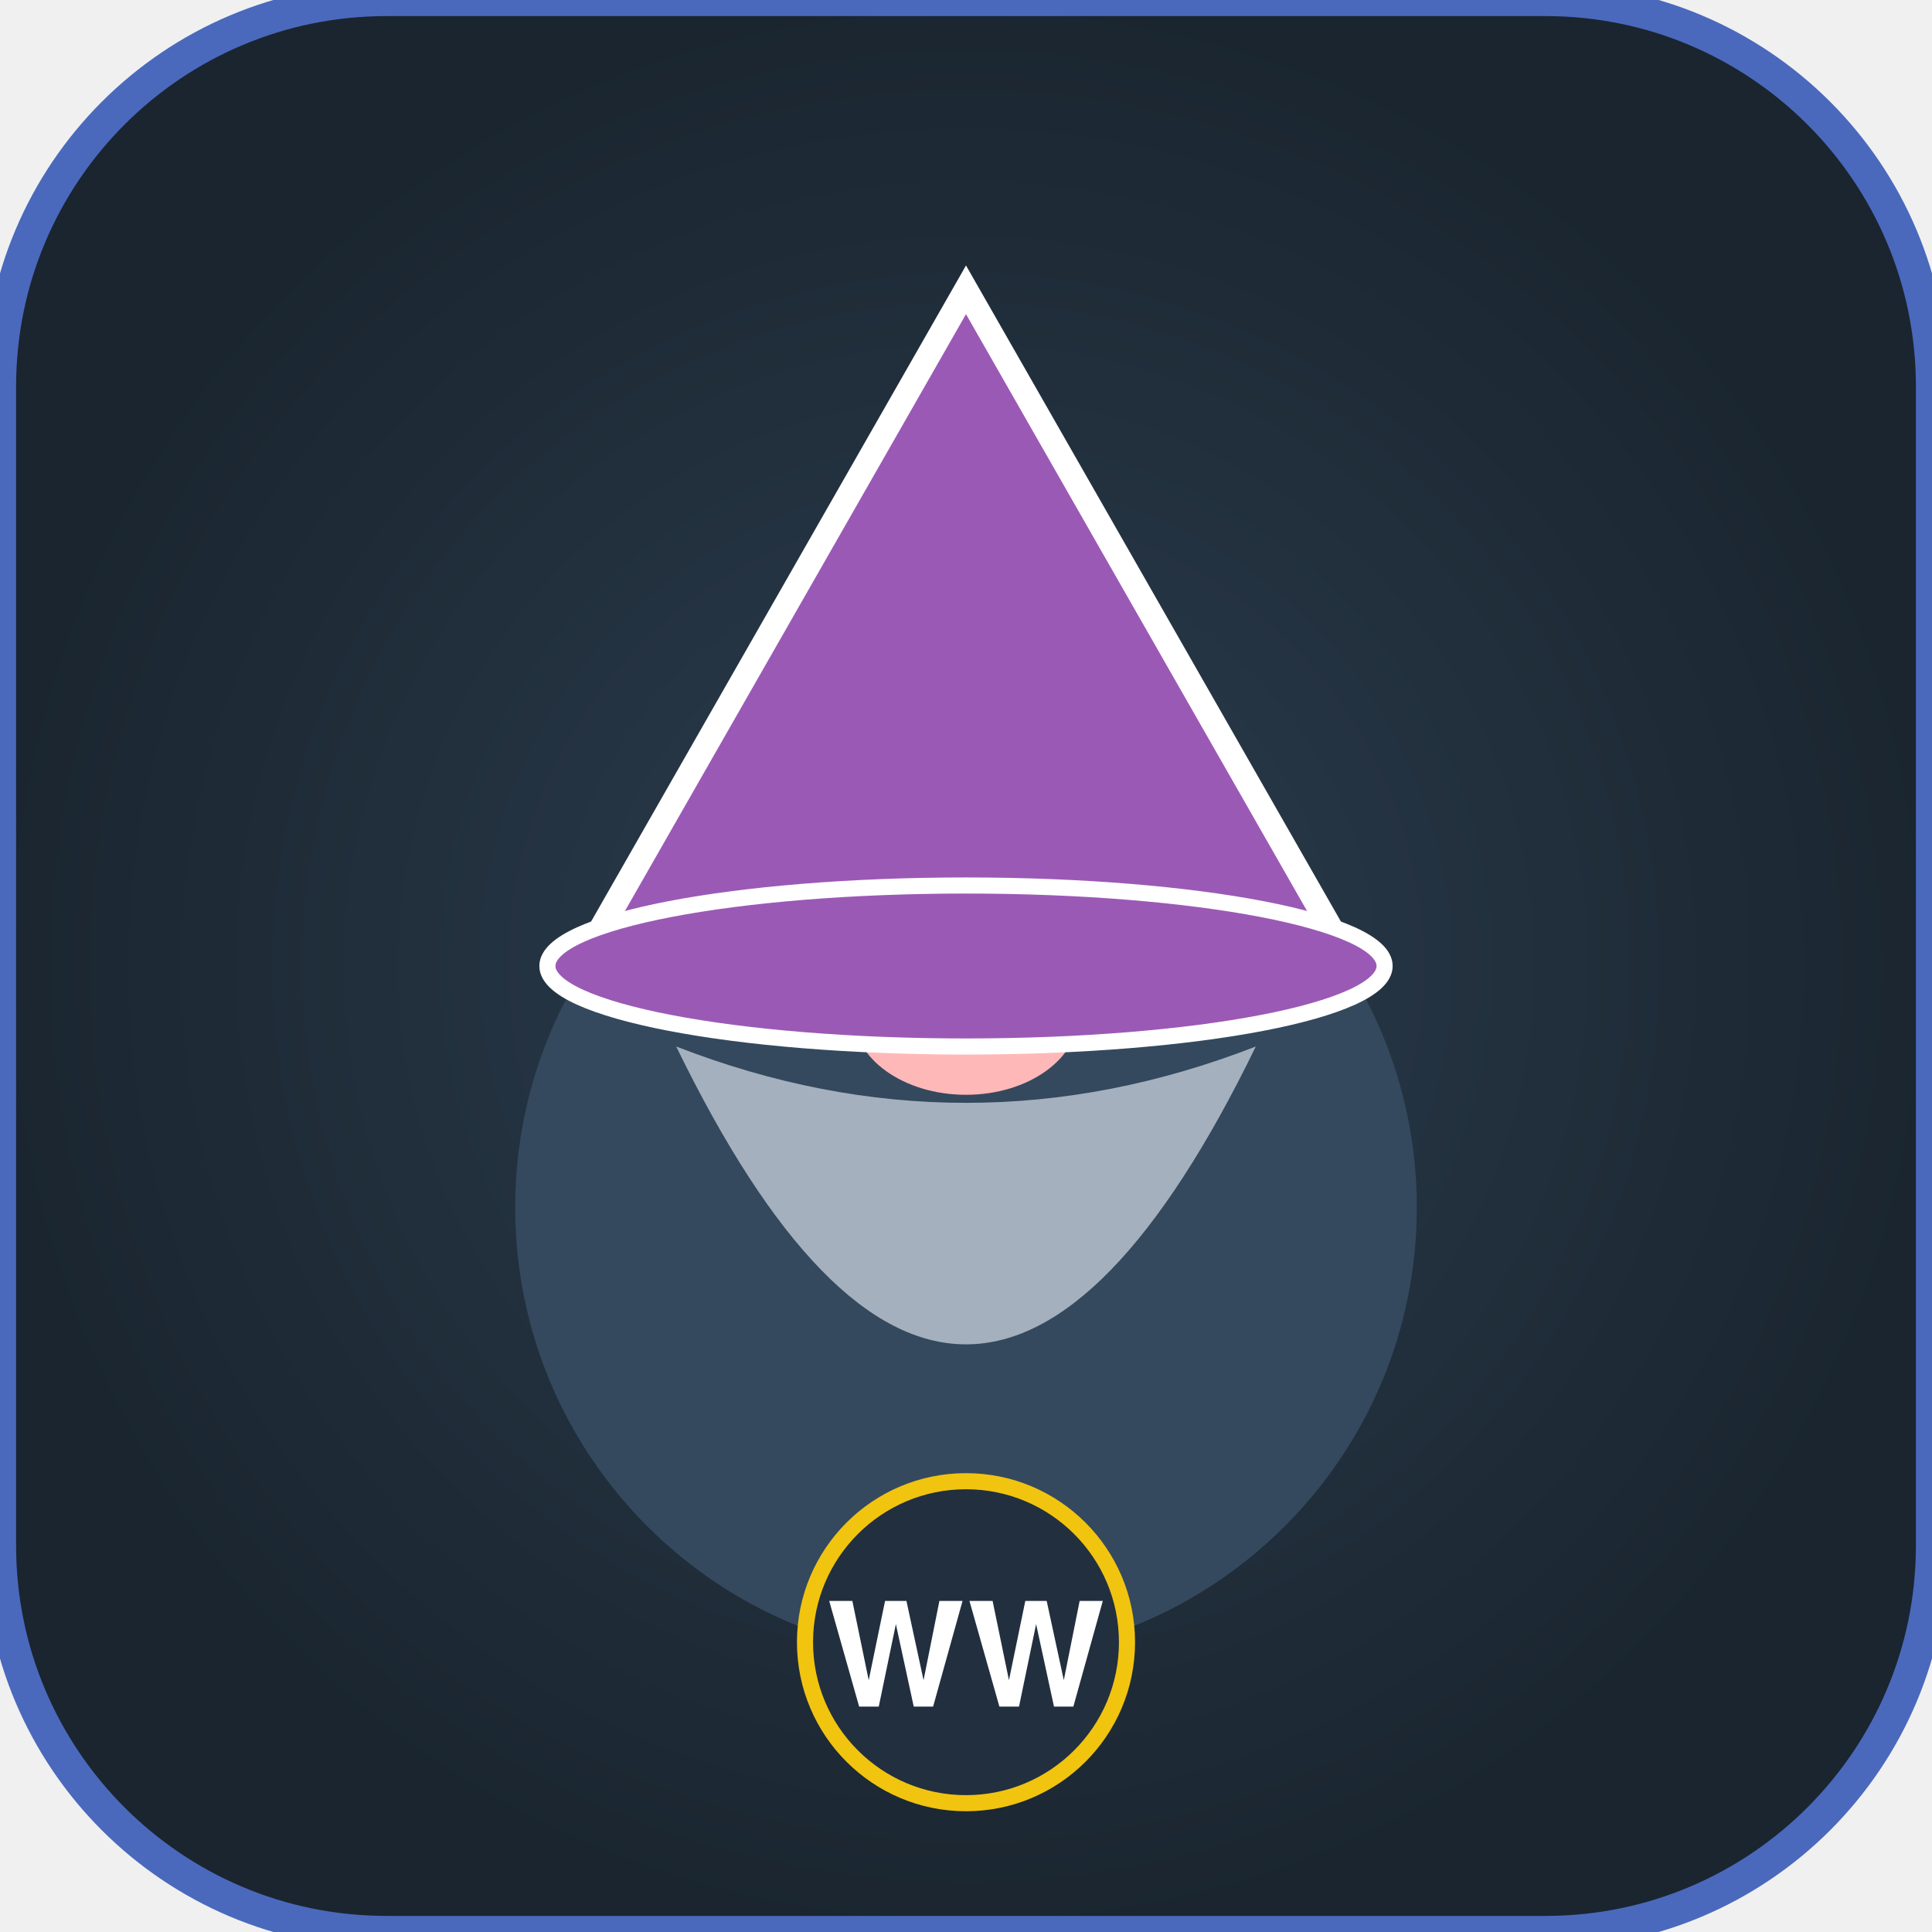
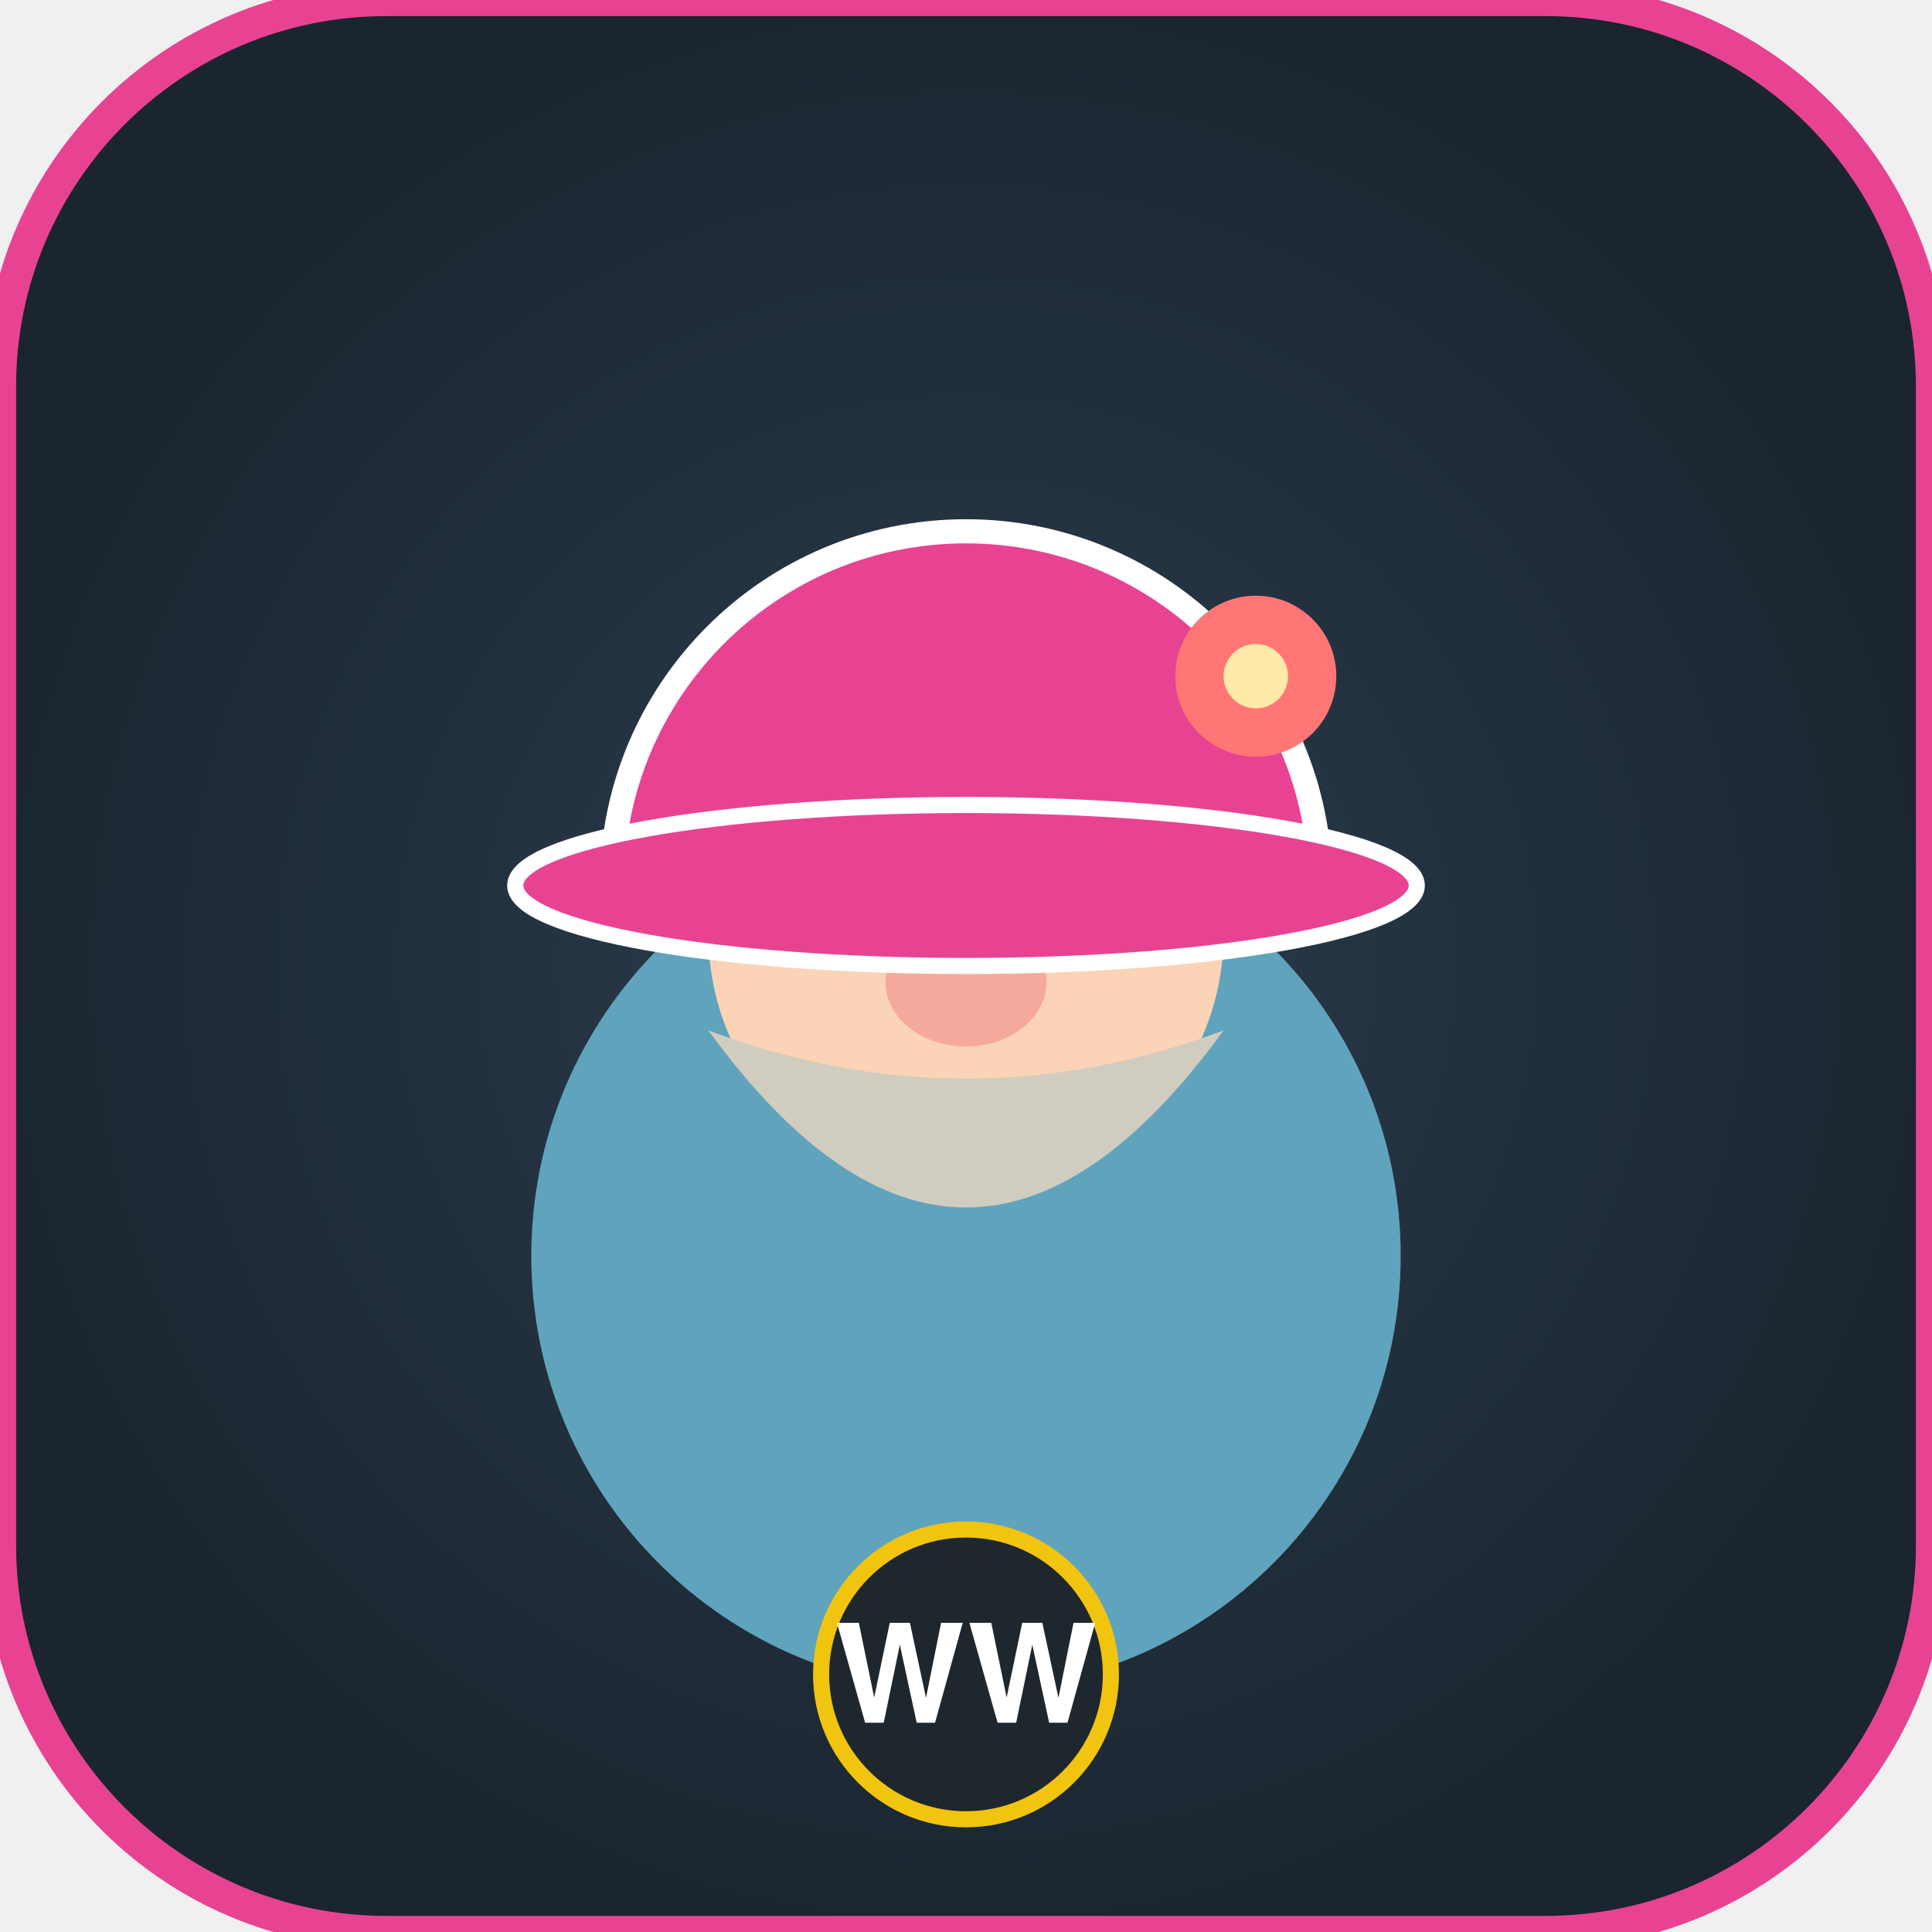
<svg xmlns="http://www.w3.org/2000/svg" viewBox="0 0 120 120" width="120" height="120">
  <defs>
    <radialGradient id="bg" cx="50%" cy="50%" r="50%">
      <stop offset="0%" stop-color="#2c3e50" />
      <stop offset="100%" stop-color="#1a252f" />
    </radialGradient>
  </defs>
-   <rect width="120" height="120" rx="24" fill="url(#bg)" stroke="#4a69bd" stroke-width="2" />
-   <circle cx="60" cy="75" r="28" fill="#34495e" />
-   <path d="M 42 65 Q 60 102 78 65 Q 60 72 42 65 Z" fill="#a4b0be" />
-   <ellipse cx="60" cy="63" rx="7" ry="5" fill="#ffb8b8" />
-   <polygon points="36,60 60,18 84,60" fill="#9b59b6" stroke="#ffffff" stroke-width="1.5" />
-   <ellipse cx="60" cy="60" rx="26" ry="5" fill="#9b59b6" stroke="#ffffff" stroke-width="1" />
-   <circle cx="60" cy="102" r="10" fill="#222f3e" stroke="#f1c40f" stroke-width="1" />
-   <text x="60" y="106" font-family="Helvetica, Arial, sans-serif" font-size="9" font-weight="bold" fill="#ffffff" text-anchor="middle">WW</text>
+   <rect width="120" height="120" rx="24" fill="url(#bg)" stroke="#e84393" stroke-width="2" />
+   <circle cx="60" cy="78" r="27" fill="#60a3bc" />
+   <circle cx="60" cy="58" r="16" fill="#fbd3b6" />
+   <path d="M 44 64 Q 60 86 76 64 Q 60 70 44 64 Z" fill="#d1ccc0" />
+   <circle cx="53" cy="56" r="2" fill="#2c3e50" />
+   <circle cx="67" cy="56" r="2" fill="#2c3e50" />
+   <ellipse cx="60" cy="61" rx="5" ry="4" fill="#f5a99c" />
+   <path d="M 38 55 A 22 22 0 0 1 82 55 Z" fill="#e84393" stroke="#fff" stroke-width="1.5" />
+   <ellipse cx="60" cy="55" rx="28" ry="5" fill="#e84393" stroke="#fff" stroke-width="1" />
+   <circle cx="78" cy="42" r="5" fill="#ff7675" />
+   <circle cx="78" cy="42" r="2" fill="#ffeaa7" />
+   <circle cx="60" cy="104" r="9" fill="#1e272e" stroke="#f1c40f" stroke-width="1" />
+   <text x="60" y="107" font-family="Helvetica, Arial, sans-serif" font-size="8.5" font-weight="bold" fill="#ffffff" text-anchor="middle">WW</text>
</svg>
